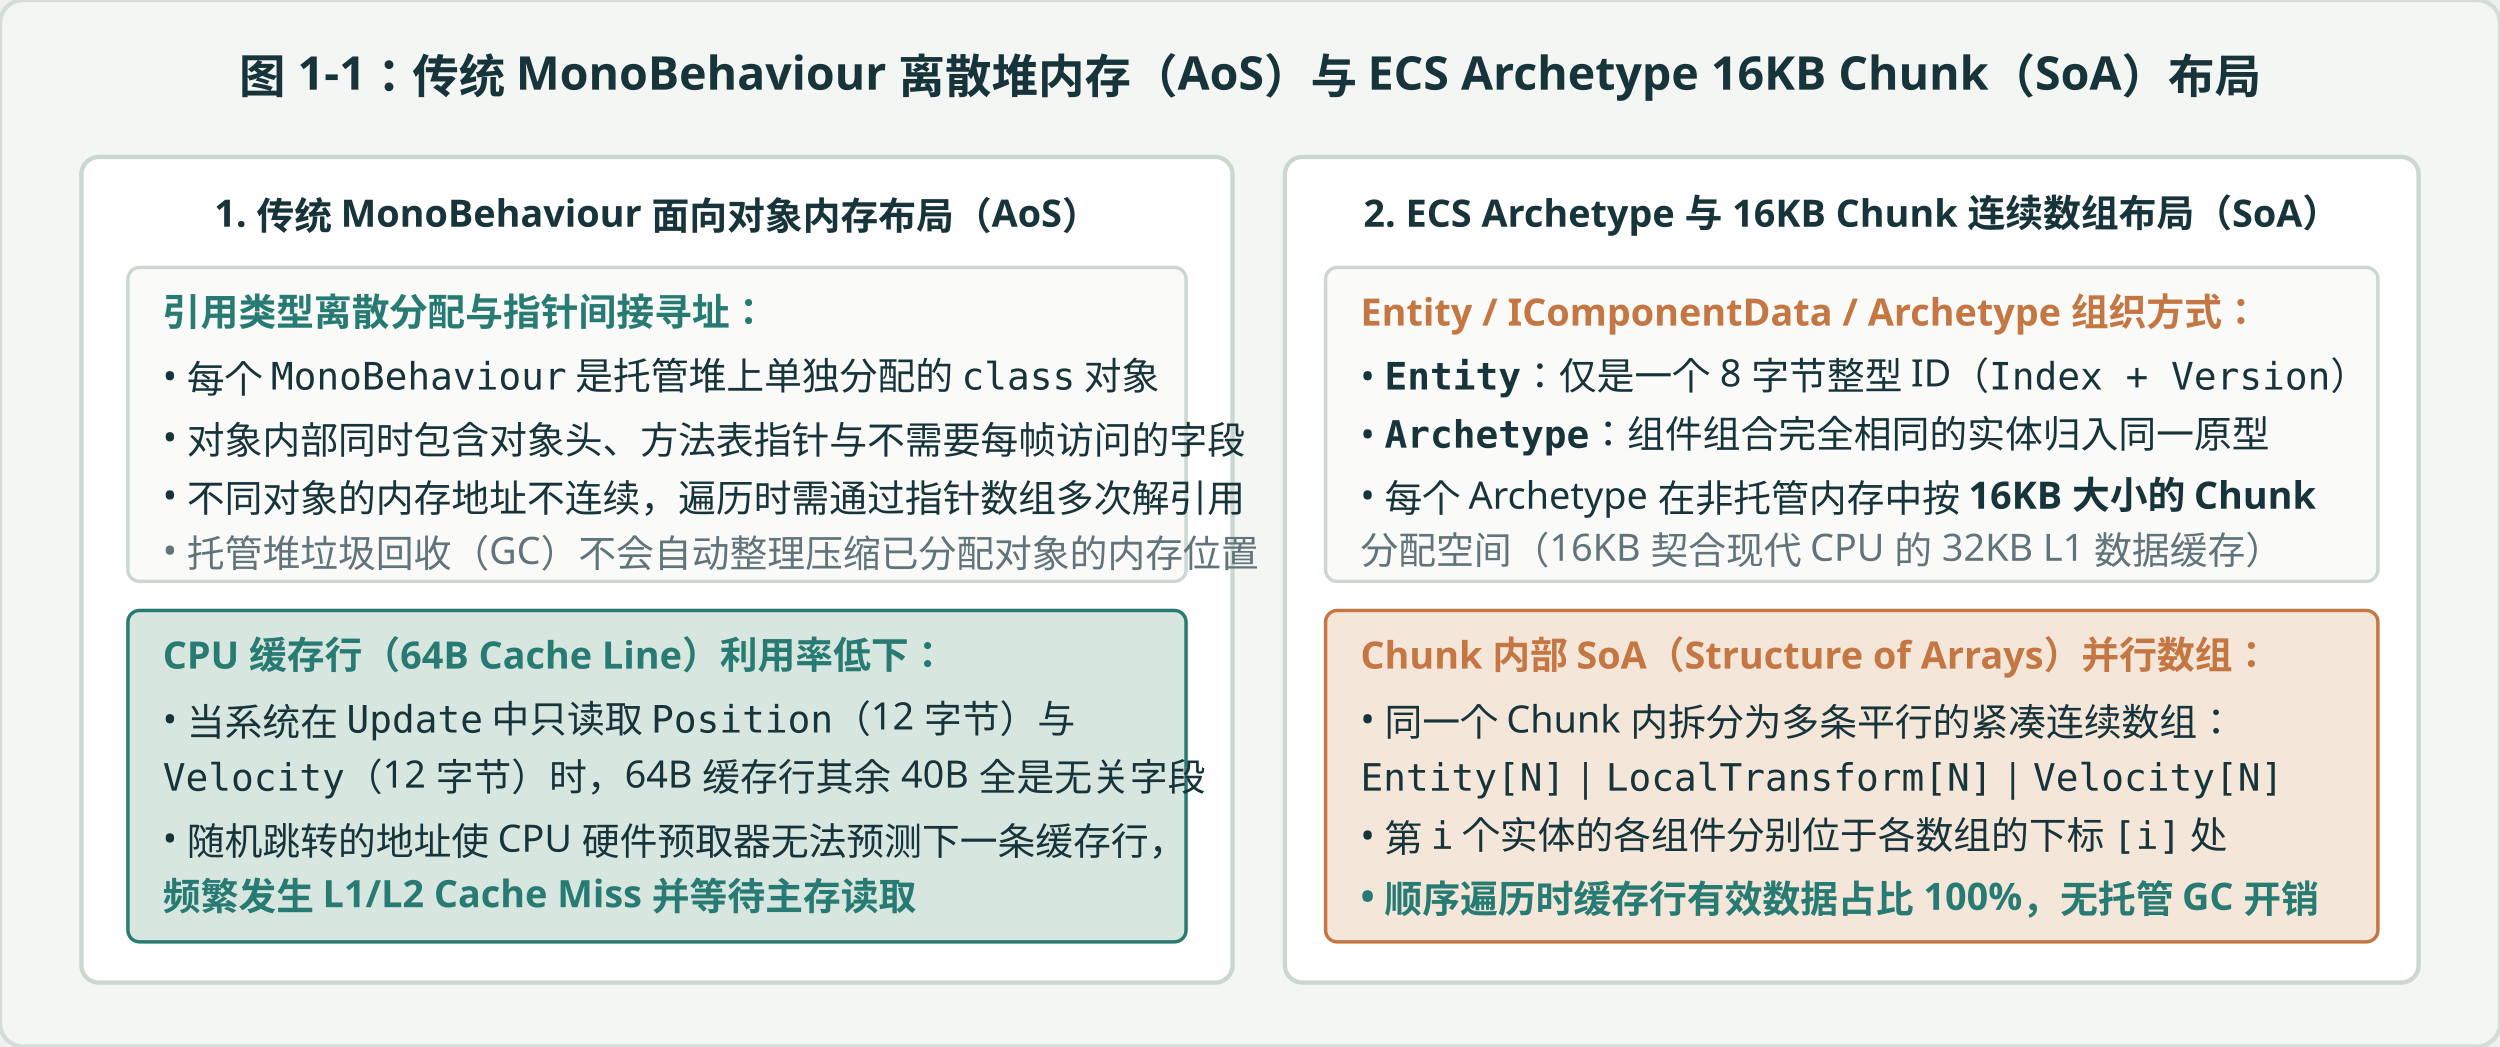
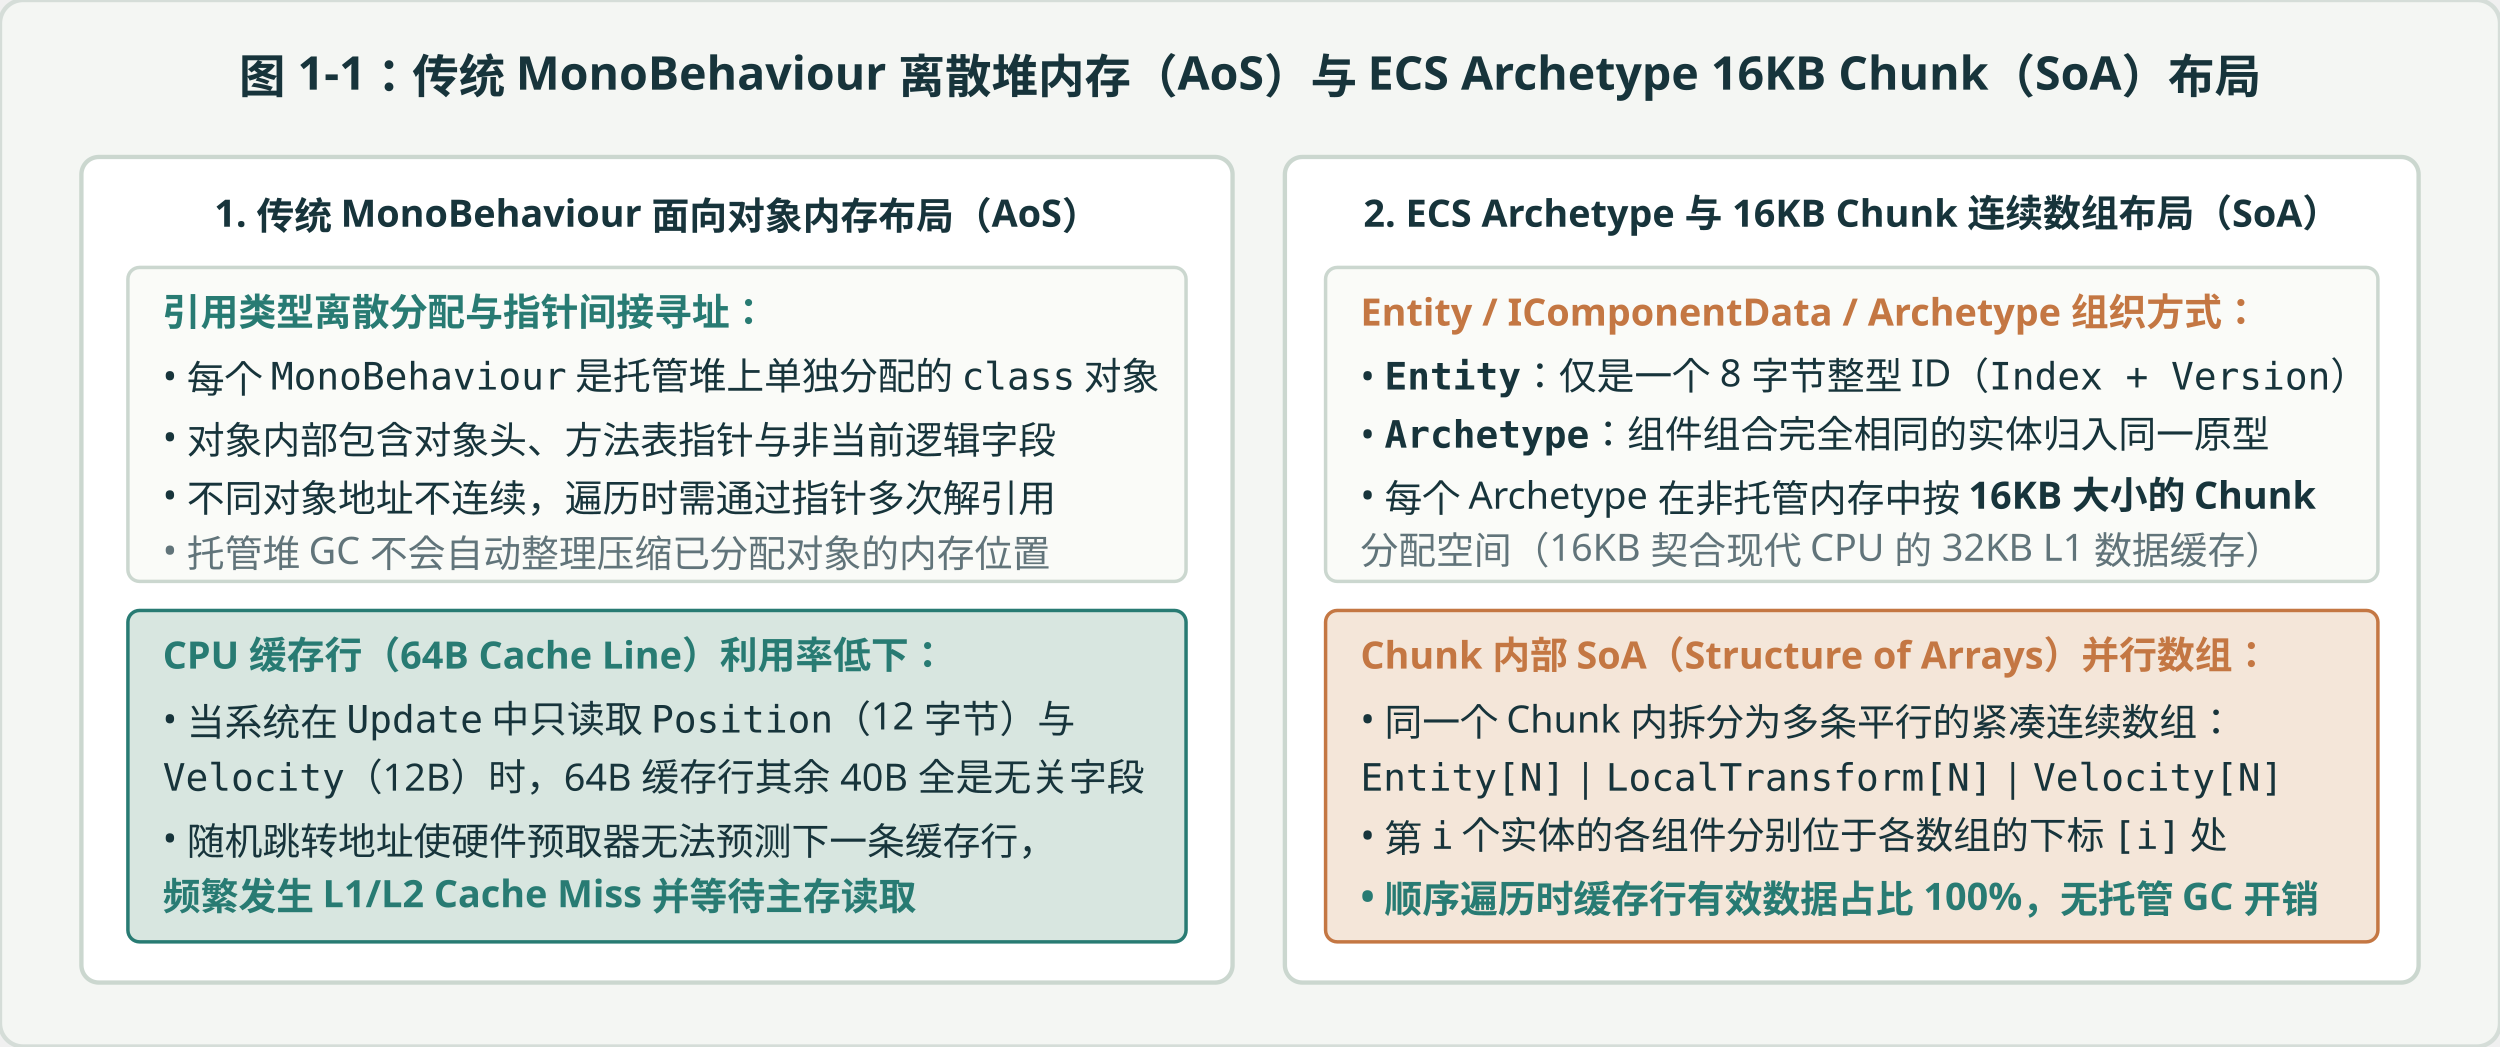
<svg xmlns="http://www.w3.org/2000/svg" viewBox="0 0 860 360" font-family="'Microsoft YaHei', 'Noto Sans SC', sans-serif">
  <rect width="860" height="360" rx="8" fill="#F4F6F3" stroke="#D5DDD8" stroke-width="1.5" />
  <text x="430" y="32" text-anchor="middle" font-size="16" font-weight="700" fill="#17343B">图 1-1：传统 MonoBehaviour 离散堆内存（AoS）与 ECS Archetype 16KB Chunk（SoA）布局</text>
  <rect x="28" y="54" width="396" height="284" rx="6" fill="#FFFFFF" stroke="#CBD7CF" stroke-width="1.5" />
  <text x="226" y="78" text-anchor="middle" font-size="13" font-weight="700" fill="#17343B">1. 传统 MonoBehaviour 面向对象内存布局（AoS）</text>
  <g font-size="13">
    <rect x="44" y="92" width="364" height="108" rx="4" fill="#FAFBF8" stroke="#CBD7CF" stroke-width="1.2" />
    <text x="56" y="112" fill="#287B73" font-weight="700">引用类型离散分配与指针间接寻址：</text>
    <text x="56" y="134" fill="#17343B">• 每个 <tspan font-family="Consolas, monospace">MonoBehaviour</tspan> 是托管堆上单独分配的 <tspan font-family="Consolas, monospace">class</tspan> 对象</text>
-     <text x="56" y="155" fill="#17343B">• 对象内部同时包含对象头、方法表指针与不需要每帧访问的字段</text>
-     <text x="56" y="175" fill="#17343B">• 不同对象的内存地址不连续，遍历时需通过指针数组多次解引用</text>
-     <text x="56" y="194" fill="#61747A">• 托管堆垃圾回收（GC）不会自动整理压缩已分配对象的内存位置</text>
+     <text x="56" y="155" fill="#17343B">• 对象内部包含对象头、方法表指针与非当前逻辑字段</text>
+     <text x="56" y="175" fill="#17343B">• 不同对象地址不连续，遍历时需通过指针多次解引用</text>
+     <text x="56" y="194" fill="#61747A">• 托管堆 GC 不会自动整理压缩已分配对象的内存位置</text>
    <rect x="44" y="210" width="364" height="114" rx="4" fill="#D8E6E0" stroke="#287B73" stroke-width="1.2" />
    <text x="56" y="230" fill="#287B73" font-weight="700">CPU 缓存行（64B Cache Line）利用率低下：</text>
    <text x="56" y="252" fill="#17343B">• 当系统在 <tspan font-family="Consolas, monospace">Update</tspan> 中只读取 <tspan font-family="Consolas, monospace">Position</tspan>（12 字节）与</text>
    <text x="56" y="272" fill="#17343B">
-       <tspan font-family="Consolas, monospace">Velocity</tspan>（12 字节）时，64B 缓存行其余 40B 全是无关字段</text>
-     <text x="56" y="293" fill="#17343B">• 随机跳转的地址使 CPU 硬件预取器无法预测下一条缓存行，</text>
+       <tspan font-family="Consolas, monospace">Velocity</tspan>（12B）时，64B 缓存行其余 40B 全是无关字段</text>
+     <text x="56" y="293" fill="#17343B">• 随机跳转地址使硬件预取器无法预测下一条缓存行，</text>
    <text x="56" y="313" fill="#287B73" font-weight="700">  频繁发生 L1/L2 Cache Miss 并等待主存读取</text>
  </g>
  <rect x="442" y="54" width="390" height="284" rx="6" fill="#FFFFFF" stroke="#CBD7CF" stroke-width="1.5" />
  <text x="637" y="78" text-anchor="middle" font-size="13" font-weight="700" fill="#17343B">2. ECS Archetype 与 16KB Chunk 连续数组布局（SoA）</text>
  <g font-size="13">
    <rect x="456" y="92" width="362" height="108" rx="4" fill="#FAFBF8" stroke="#CBD7CF" stroke-width="1.2" />
    <text x="468" y="112" fill="#C47743" font-weight="700">Entity / IComponentData / Archetype 组织方式：</text>
    <text x="468" y="134" fill="#17343B">• <tspan font-weight="700" font-family="Consolas, monospace">Entity</tspan>：仅是一个 8 字节整型 ID（<tspan font-family="Consolas, monospace">Index + Version</tspan>）</text>
    <text x="468" y="154" fill="#17343B">• <tspan font-weight="700" font-family="Consolas, monospace">Archetype</tspan>：组件组合完全相同的实体归入同一原型</text>
    <text x="468" y="175" fill="#17343B">• 每个 Archetype 在非托管内存中按 <tspan font-weight="700">16KB 大小的 Chunk</tspan>
    </text>
    <text x="468" y="194" fill="#61747A">  分配空间（16KB 契合现代 CPU 的 32KB L1 数据缓存）</text>
    <rect x="456" y="210" width="362" height="114" rx="4" fill="#F4E6D9" stroke="#C47743" stroke-width="1.2" />
    <text x="468" y="230" fill="#C47743" font-weight="700">Chunk 内部 SoA（Structure of Arrays）并行数组：</text>
    <text x="468" y="252" fill="#17343B">• 同一个 Chunk 内拆分为多条平行的紧凑连续数组：</text>
    <text x="468" y="272" fill="#17343B">
      <tspan font-family="Consolas, monospace">Entity[N]</tspan> | <tspan font-family="Consolas, monospace">LocalTransform[N]</tspan> | <tspan font-family="Consolas, monospace">Velocity[N]</tspan>
    </text>
    <text x="468" y="292" fill="#17343B">• 第 <tspan font-family="Consolas, monospace">i</tspan> 个实体的各组件分别位于各数组的下标 <tspan font-family="Consolas, monospace">[i]</tspan> 处</text>
    <text x="468" y="313" fill="#287B73" font-weight="700">• 顺序遍历时缓存行有效数据占比 100%，无托管 GC 开销</text>
  </g>
</svg>
